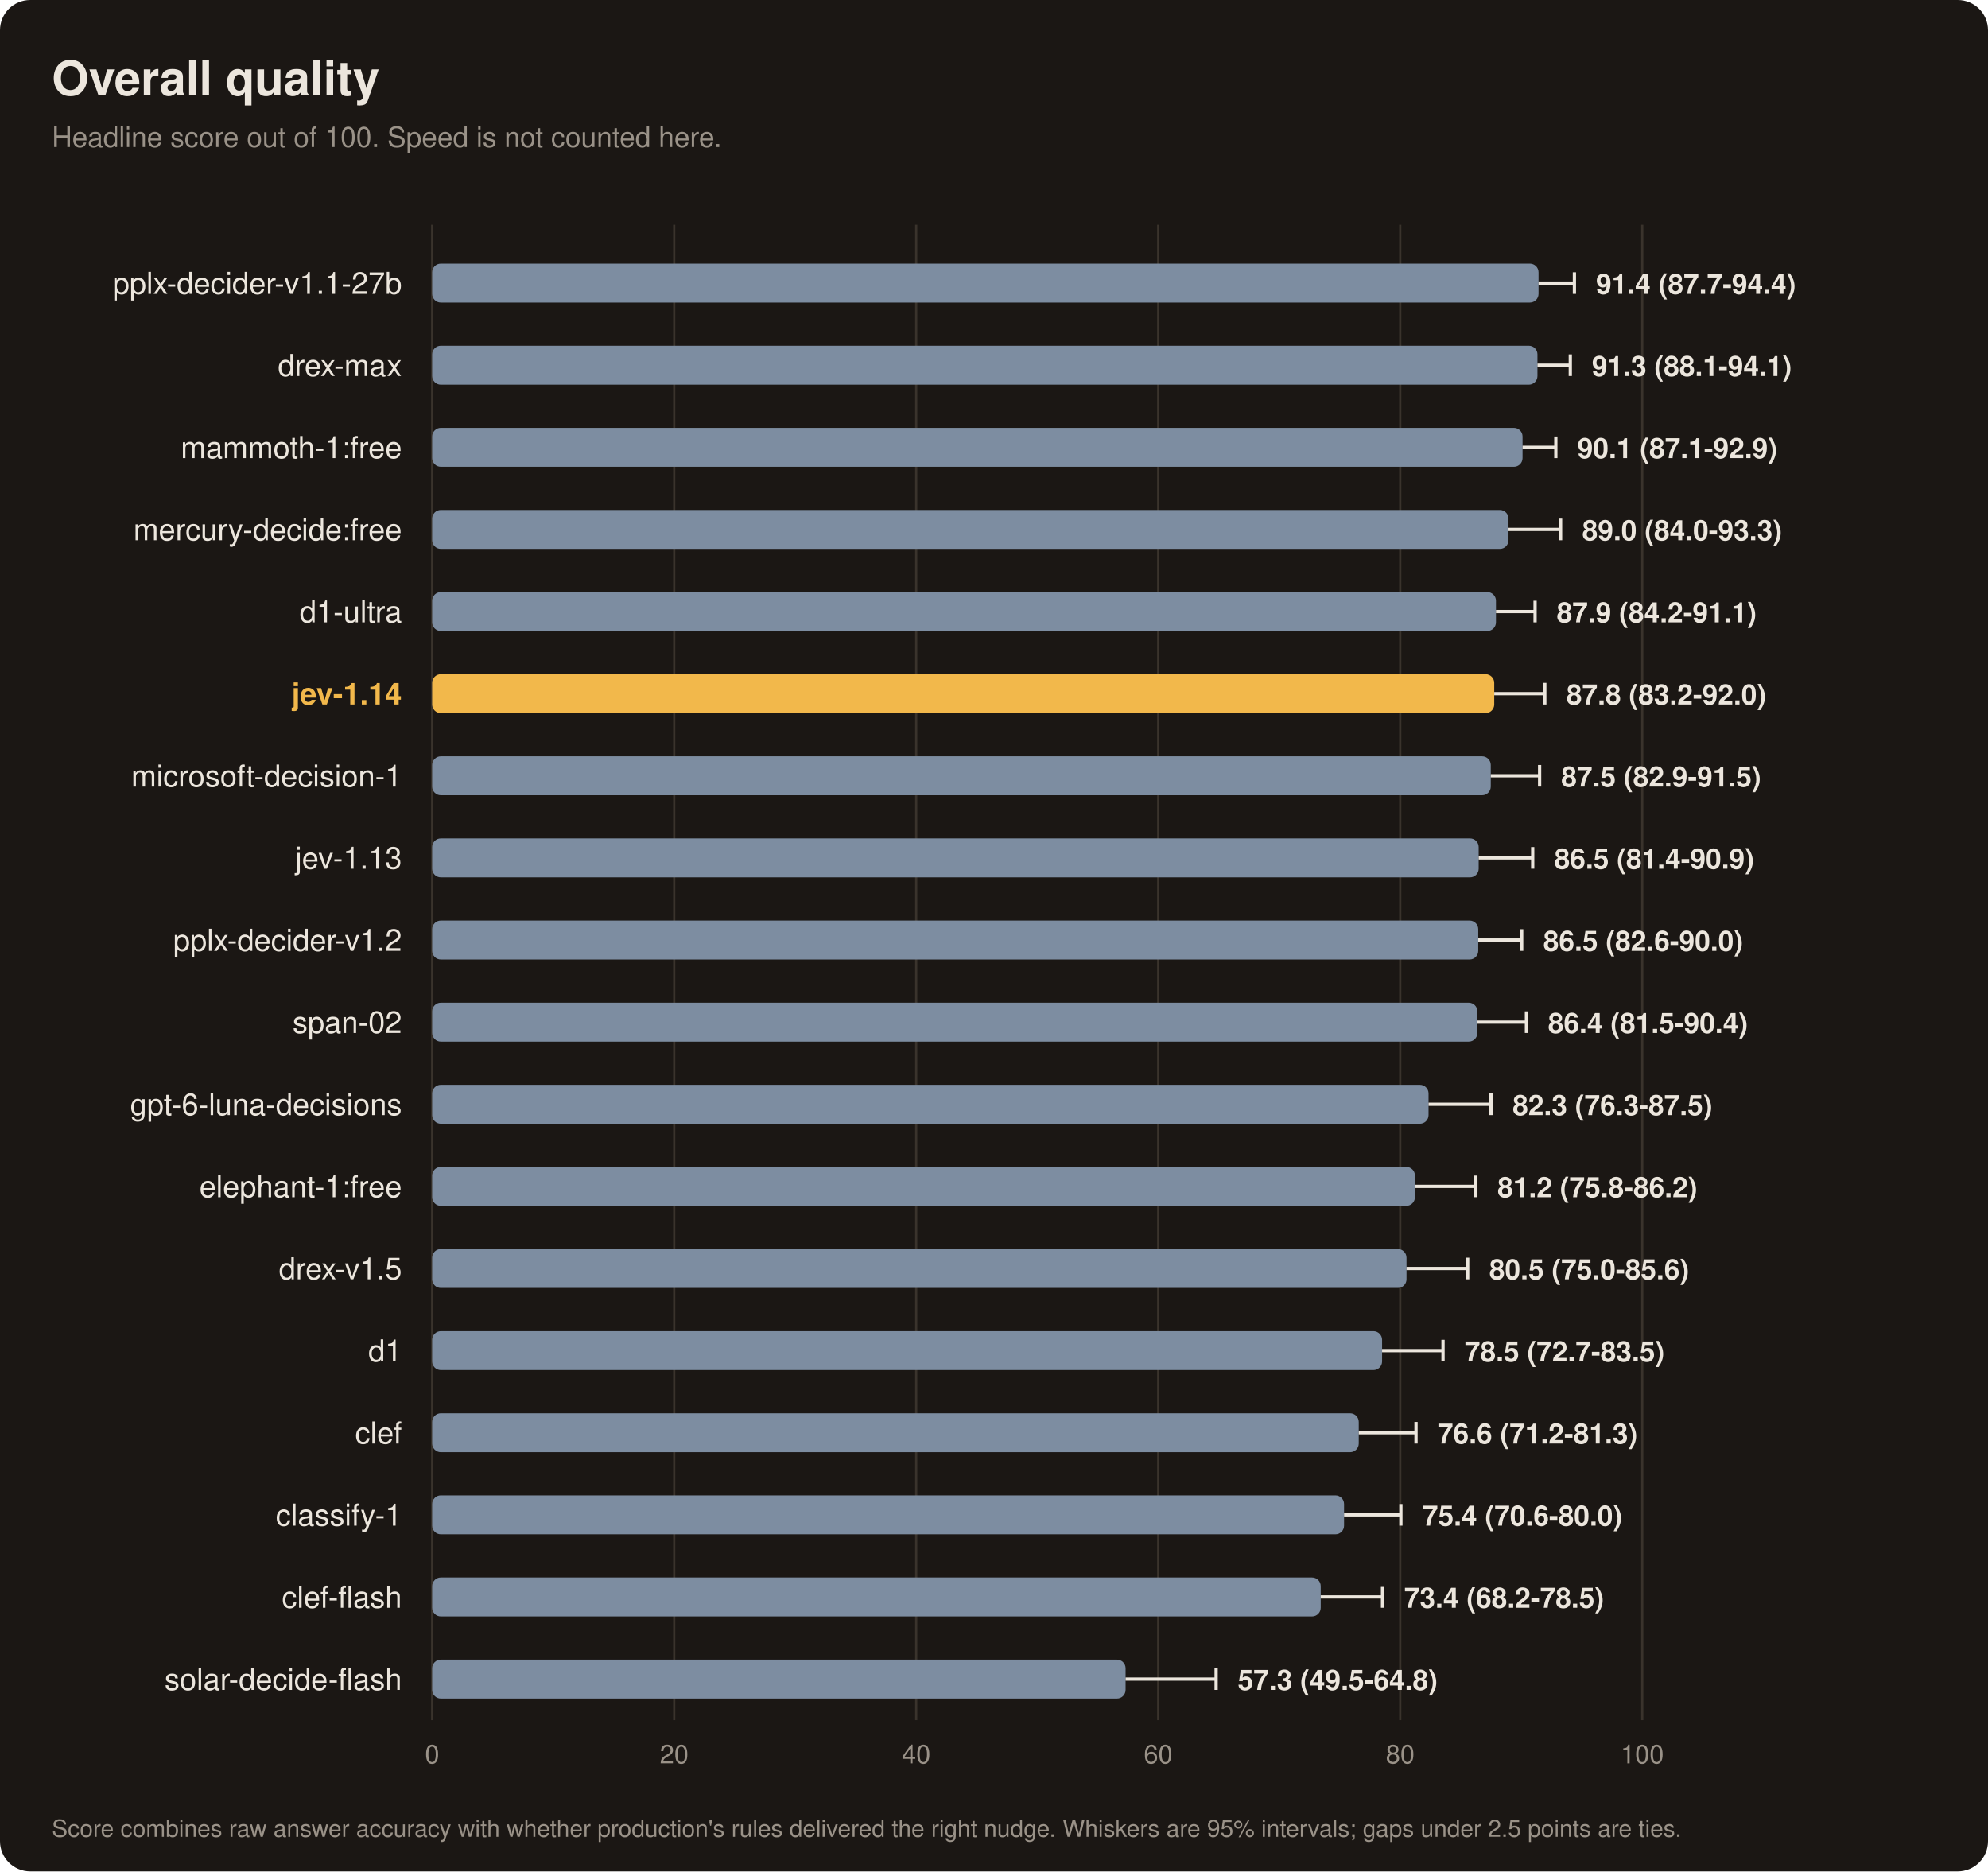
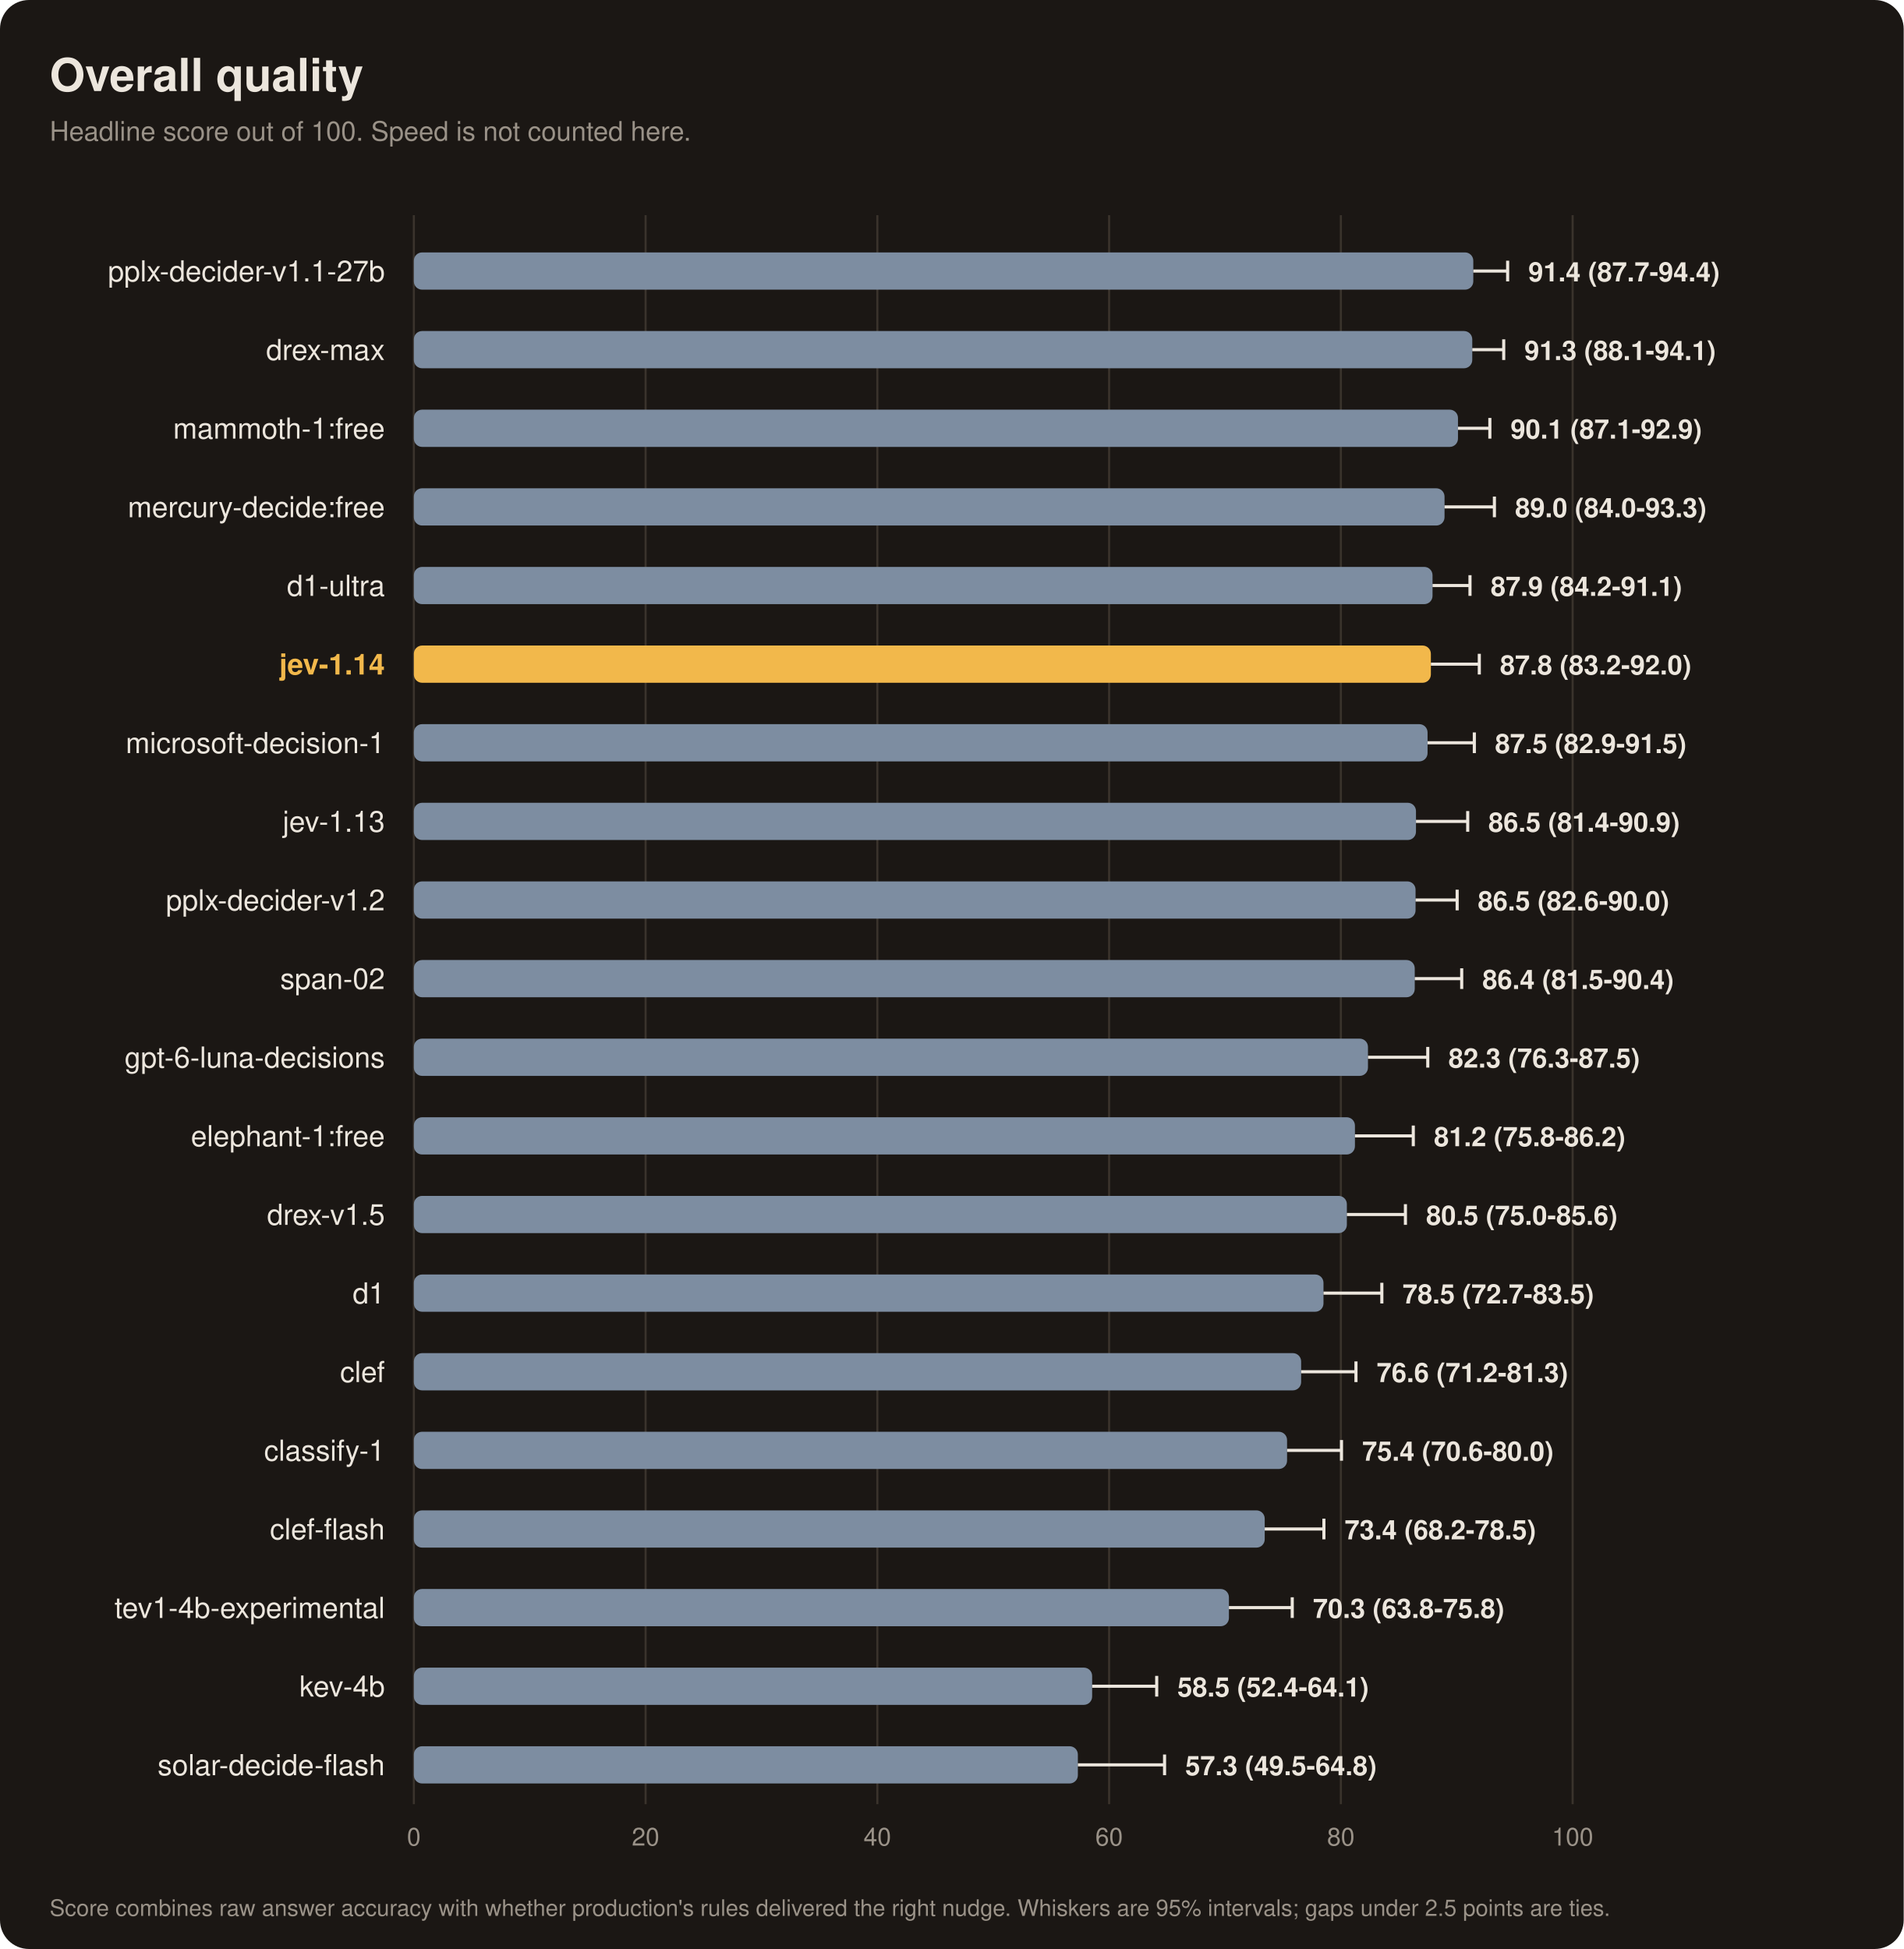
- <svg xmlns="http://www.w3.org/2000/svg" viewBox="0 0 920 866" width="920" role="img" aria-label="Overall quality" font-family="-apple-system,BlinkMacSystemFont,'Segoe UI',Helvetica,Arial,sans-serif">
-   <rect width="920" height="866" rx="14" fill="#1b1714" />
+ <svg xmlns="http://www.w3.org/2000/svg" viewBox="0 0 920 942" width="920" role="img" aria-label="Overall quality" font-family="-apple-system,BlinkMacSystemFont,'Segoe UI',Helvetica,Arial,sans-serif">
+   <rect width="920" height="942" rx="14" fill="#1b1714" />
  <text x="24.0" y="44.0" font-size="22" font-weight="700" fill="#ece6dd" text-anchor="start">Overall quality</text>
  <text x="24.0" y="68.0" font-size="13" font-weight="400" fill="#9a9288" text-anchor="start">Headline score out of 100. Speed is not counted here.</text>
-   <line x1="200.0" y1="104.0" x2="200.0" y2="796.0" stroke="#3a332c" stroke-width="1.0" />
-   <text x="200.0" y="816.0" font-size="12" font-weight="400" fill="#9a9288" text-anchor="middle">0</text>
-   <line x1="312.0" y1="104.0" x2="312.0" y2="796.0" stroke="#3a332c" stroke-width="1.0" />
-   <text x="312.0" y="816.0" font-size="12" font-weight="400" fill="#9a9288" text-anchor="middle">20</text>
-   <line x1="424.0" y1="104.0" x2="424.0" y2="796.0" stroke="#3a332c" stroke-width="1.0" />
-   <text x="424.0" y="816.0" font-size="12" font-weight="400" fill="#9a9288" text-anchor="middle">40</text>
-   <line x1="536.0" y1="104.0" x2="536.0" y2="796.0" stroke="#3a332c" stroke-width="1.0" />
-   <text x="536.0" y="816.0" font-size="12" font-weight="400" fill="#9a9288" text-anchor="middle">60</text>
-   <line x1="648.0" y1="104.0" x2="648.0" y2="796.0" stroke="#3a332c" stroke-width="1.0" />
-   <text x="648.0" y="816.0" font-size="12" font-weight="400" fill="#9a9288" text-anchor="middle">80</text>
-   <line x1="760.0" y1="104.0" x2="760.0" y2="796.0" stroke="#3a332c" stroke-width="1.0" />
-   <text x="760.0" y="816.0" font-size="12" font-weight="400" fill="#9a9288" text-anchor="middle">100</text>
+   <line x1="200.0" y1="104.0" x2="200.0" y2="872.0" stroke="#3a332c" stroke-width="1.0" />
+   <text x="200.0" y="892.0" font-size="12" font-weight="400" fill="#9a9288" text-anchor="middle">0</text>
+   <line x1="312.0" y1="104.0" x2="312.0" y2="872.0" stroke="#3a332c" stroke-width="1.0" />
+   <text x="312.0" y="892.0" font-size="12" font-weight="400" fill="#9a9288" text-anchor="middle">20</text>
+   <line x1="424.0" y1="104.0" x2="424.0" y2="872.0" stroke="#3a332c" stroke-width="1.0" />
+   <text x="424.0" y="892.0" font-size="12" font-weight="400" fill="#9a9288" text-anchor="middle">40</text>
+   <line x1="536.0" y1="104.0" x2="536.0" y2="872.0" stroke="#3a332c" stroke-width="1.0" />
+   <text x="536.0" y="892.0" font-size="12" font-weight="400" fill="#9a9288" text-anchor="middle">60</text>
+   <line x1="648.0" y1="104.0" x2="648.0" y2="872.0" stroke="#3a332c" stroke-width="1.0" />
+   <text x="648.0" y="892.0" font-size="12" font-weight="400" fill="#9a9288" text-anchor="middle">80</text>
+   <line x1="760.0" y1="104.0" x2="760.0" y2="872.0" stroke="#3a332c" stroke-width="1.0" />
+   <text x="760.0" y="892.0" font-size="12" font-weight="400" fill="#9a9288" text-anchor="middle">100</text>
  <text x="186.0" y="136.0" font-size="14" font-weight="500" fill="#ece6dd" text-anchor="end">pplx-decider-v1.1-27b</text>
  <rect x="200.0" y="122.0" width="512.0" height="18.0" rx="4.0" fill="#7d8da1" />
  <line x1="712.0" y1="131.0" x2="728.6" y2="131.0" stroke="#ece6dd" stroke-width="1.5" />
  <line x1="728.6" y1="126.0" x2="728.6" y2="136.0" stroke="#ece6dd" stroke-width="1.5" />
  <text x="738.6" y="136.0" font-size="13" font-weight="600" fill="#ece6dd" text-anchor="start">91.4  (87.7-94.4)</text>
  <text x="186.0" y="174.0" font-size="14" font-weight="500" fill="#ece6dd" text-anchor="end">drex-max</text>
  <rect x="200.0" y="160.0" width="511.5" height="18.0" rx="4.0" fill="#7d8da1" />
  <line x1="711.5" y1="169.0" x2="726.7" y2="169.0" stroke="#ece6dd" stroke-width="1.5" />
  <line x1="726.7" y1="164.0" x2="726.7" y2="174.0" stroke="#ece6dd" stroke-width="1.5" />
  <text x="736.7" y="174.0" font-size="13" font-weight="600" fill="#ece6dd" text-anchor="start">91.3  (88.1-94.1)</text>
  <text x="186.0" y="212.0" font-size="14" font-weight="500" fill="#ece6dd" text-anchor="end">mammoth-1:free</text>
  <rect x="200.0" y="198.0" width="504.6" height="18.0" rx="4.0" fill="#7d8da1" />
  <line x1="704.6" y1="207.0" x2="720.0" y2="207.0" stroke="#ece6dd" stroke-width="1.5" />
  <line x1="720.0" y1="202.0" x2="720.0" y2="212.0" stroke="#ece6dd" stroke-width="1.5" />
  <text x="730.0" y="212.0" font-size="13" font-weight="600" fill="#ece6dd" text-anchor="start">90.1  (87.1-92.9)</text>
  <text x="186.0" y="250.0" font-size="14" font-weight="500" fill="#ece6dd" text-anchor="end">mercury-decide:free</text>
  <rect x="200.0" y="236.0" width="498.1" height="18.0" rx="4.0" fill="#7d8da1" />
  <line x1="698.1" y1="245.0" x2="722.2" y2="245.0" stroke="#ece6dd" stroke-width="1.5" />
  <line x1="722.2" y1="240.0" x2="722.2" y2="250.0" stroke="#ece6dd" stroke-width="1.5" />
  <text x="732.2" y="250.0" font-size="13" font-weight="600" fill="#ece6dd" text-anchor="start">89.0  (84.0-93.3)</text>
  <text x="186.0" y="288.0" font-size="14" font-weight="500" fill="#ece6dd" text-anchor="end">d1-ultra</text>
  <rect x="200.0" y="274.0" width="492.3" height="18.0" rx="4.0" fill="#7d8da1" />
  <line x1="692.3" y1="283.0" x2="710.4" y2="283.0" stroke="#ece6dd" stroke-width="1.5" />
  <line x1="710.4" y1="278.0" x2="710.4" y2="288.0" stroke="#ece6dd" stroke-width="1.5" />
  <text x="720.4" y="288.0" font-size="13" font-weight="600" fill="#ece6dd" text-anchor="start">87.9  (84.2-91.1)</text>
  <text x="186.0" y="326.0" font-size="14" font-weight="700" fill="#f2b84b" text-anchor="end">jev-1.14</text>
  <rect x="200.0" y="312.0" width="491.5" height="18.0" rx="4.0" fill="#f2b84b" />
  <line x1="691.5" y1="321.0" x2="714.9" y2="321.0" stroke="#ece6dd" stroke-width="1.5" />
  <line x1="714.9" y1="316.0" x2="714.9" y2="326.0" stroke="#ece6dd" stroke-width="1.5" />
  <text x="724.9" y="326.0" font-size="13" font-weight="600" fill="#ece6dd" text-anchor="start">87.8  (83.2-92.0)</text>
  <text x="186.0" y="364.0" font-size="14" font-weight="500" fill="#ece6dd" text-anchor="end">microsoft-decision-1</text>
  <rect x="200.0" y="350.0" width="489.9" height="18.0" rx="4.0" fill="#7d8da1" />
  <line x1="689.9" y1="359.0" x2="712.5" y2="359.0" stroke="#ece6dd" stroke-width="1.5" />
  <line x1="712.5" y1="354.0" x2="712.5" y2="364.0" stroke="#ece6dd" stroke-width="1.5" />
  <text x="722.5" y="364.0" font-size="13" font-weight="600" fill="#ece6dd" text-anchor="start">87.5  (82.9-91.5)</text>
  <text x="186.0" y="402.0" font-size="14" font-weight="500" fill="#ece6dd" text-anchor="end">jev-1.13</text>
  <rect x="200.0" y="388.0" width="484.3" height="18.0" rx="4.0" fill="#7d8da1" />
  <line x1="684.3" y1="397.0" x2="709.3" y2="397.0" stroke="#ece6dd" stroke-width="1.5" />
  <line x1="709.3" y1="392.0" x2="709.3" y2="402.0" stroke="#ece6dd" stroke-width="1.5" />
  <text x="719.3" y="402.0" font-size="13" font-weight="600" fill="#ece6dd" text-anchor="start">86.5  (81.4-90.9)</text>
  <text x="186.0" y="440.0" font-size="14" font-weight="500" fill="#ece6dd" text-anchor="end">pplx-decider-v1.2</text>
  <rect x="200.0" y="426.0" width="484.1" height="18.0" rx="4.0" fill="#7d8da1" />
  <line x1="684.1" y1="435.0" x2="704.2" y2="435.0" stroke="#ece6dd" stroke-width="1.5" />
  <line x1="704.2" y1="430.0" x2="704.2" y2="440.0" stroke="#ece6dd" stroke-width="1.5" />
  <text x="714.2" y="440.0" font-size="13" font-weight="600" fill="#ece6dd" text-anchor="start">86.5  (82.6-90.0)</text>
  <text x="186.0" y="478.0" font-size="14" font-weight="500" fill="#ece6dd" text-anchor="end">span-02</text>
  <rect x="200.0" y="464.0" width="483.7" height="18.0" rx="4.0" fill="#7d8da1" />
  <line x1="683.7" y1="473.0" x2="706.4" y2="473.0" stroke="#ece6dd" stroke-width="1.5" />
  <line x1="706.4" y1="468.0" x2="706.4" y2="478.0" stroke="#ece6dd" stroke-width="1.5" />
  <text x="716.4" y="478.0" font-size="13" font-weight="600" fill="#ece6dd" text-anchor="start">86.4  (81.5-90.4)</text>
  <text x="186.0" y="516.0" font-size="14" font-weight="500" fill="#ece6dd" text-anchor="end">gpt-6-luna-decisions</text>
  <rect x="200.0" y="502.0" width="461.1" height="18.0" rx="4.0" fill="#7d8da1" />
  <line x1="661.1" y1="511.0" x2="690.0" y2="511.0" stroke="#ece6dd" stroke-width="1.5" />
  <line x1="690.0" y1="506.0" x2="690.0" y2="516.0" stroke="#ece6dd" stroke-width="1.5" />
  <text x="700.0" y="516.0" font-size="13" font-weight="600" fill="#ece6dd" text-anchor="start">82.3  (76.3-87.5)</text>
  <text x="186.0" y="554.0" font-size="14" font-weight="500" fill="#ece6dd" text-anchor="end">elephant-1:free</text>
  <rect x="200.0" y="540.0" width="454.8" height="18.0" rx="4.0" fill="#7d8da1" />
  <line x1="654.8" y1="549.0" x2="683.0" y2="549.0" stroke="#ece6dd" stroke-width="1.5" />
  <line x1="683.0" y1="544.0" x2="683.0" y2="554.0" stroke="#ece6dd" stroke-width="1.5" />
  <text x="693.0" y="554.0" font-size="13" font-weight="600" fill="#ece6dd" text-anchor="start">81.2  (75.8-86.2)</text>
  <text x="186.0" y="592.0" font-size="14" font-weight="500" fill="#ece6dd" text-anchor="end">drex-v1.5</text>
  <rect x="200.0" y="578.0" width="450.9" height="18.0" rx="4.0" fill="#7d8da1" />
  <line x1="650.9" y1="587.0" x2="679.2" y2="587.0" stroke="#ece6dd" stroke-width="1.5" />
  <line x1="679.2" y1="582.0" x2="679.2" y2="592.0" stroke="#ece6dd" stroke-width="1.5" />
  <text x="689.2" y="592.0" font-size="13" font-weight="600" fill="#ece6dd" text-anchor="start">80.5  (75.0-85.6)</text>
  <text x="186.0" y="630.0" font-size="14" font-weight="500" fill="#ece6dd" text-anchor="end">d1</text>
  <rect x="200.0" y="616.0" width="439.6" height="18.0" rx="4.0" fill="#7d8da1" />
  <line x1="639.6" y1="625.0" x2="667.8" y2="625.0" stroke="#ece6dd" stroke-width="1.5" />
  <line x1="667.8" y1="620.0" x2="667.8" y2="630.0" stroke="#ece6dd" stroke-width="1.5" />
  <text x="677.8" y="630.0" font-size="13" font-weight="600" fill="#ece6dd" text-anchor="start">78.5  (72.7-83.5)</text>
  <text x="186.0" y="668.0" font-size="14" font-weight="500" fill="#ece6dd" text-anchor="end">clef</text>
  <rect x="200.0" y="654.0" width="428.8" height="18.0" rx="4.0" fill="#7d8da1" />
  <line x1="628.8" y1="663.0" x2="655.3" y2="663.0" stroke="#ece6dd" stroke-width="1.5" />
  <line x1="655.3" y1="658.0" x2="655.3" y2="668.0" stroke="#ece6dd" stroke-width="1.5" />
  <text x="665.3" y="668.0" font-size="13" font-weight="600" fill="#ece6dd" text-anchor="start">76.6  (71.2-81.3)</text>
  <text x="186.0" y="706.0" font-size="14" font-weight="500" fill="#ece6dd" text-anchor="end">classify-1</text>
  <rect x="200.0" y="692.0" width="422.0" height="18.0" rx="4.0" fill="#7d8da1" />
  <line x1="622.0" y1="701.0" x2="648.3" y2="701.0" stroke="#ece6dd" stroke-width="1.5" />
  <line x1="648.3" y1="696.0" x2="648.3" y2="706.0" stroke="#ece6dd" stroke-width="1.5" />
  <text x="658.3" y="706.0" font-size="13" font-weight="600" fill="#ece6dd" text-anchor="start">75.4  (70.6-80.0)</text>
  <text x="186.0" y="744.0" font-size="14" font-weight="500" fill="#ece6dd" text-anchor="end">clef-flash</text>
  <rect x="200.0" y="730.0" width="411.2" height="18.0" rx="4.0" fill="#7d8da1" />
  <line x1="611.2" y1="739.0" x2="639.8" y2="739.0" stroke="#ece6dd" stroke-width="1.5" />
  <line x1="639.8" y1="734.0" x2="639.8" y2="744.0" stroke="#ece6dd" stroke-width="1.5" />
  <text x="649.8" y="744.0" font-size="13" font-weight="600" fill="#ece6dd" text-anchor="start">73.4  (68.2-78.5)</text>
-   <text x="186.0" y="782.0" font-size="14" font-weight="500" fill="#ece6dd" text-anchor="end">solar-decide-flash</text>
-   <rect x="200.0" y="768.0" width="320.9" height="18.0" rx="4.0" fill="#7d8da1" />
-   <line x1="520.9" y1="777.0" x2="562.8" y2="777.0" stroke="#ece6dd" stroke-width="1.5" />
-   <line x1="562.8" y1="772.0" x2="562.8" y2="782.0" stroke="#ece6dd" stroke-width="1.5" />
-   <text x="572.8" y="782.0" font-size="13" font-weight="600" fill="#ece6dd" text-anchor="start">57.3  (49.5-64.8)</text>
-   <text x="24.0" y="850.0" font-size="11" font-weight="400" fill="#9a9288" text-anchor="start">Score combines raw answer accuracy with whether production's rules delivered the right nudge. Whiskers are 95% intervals; gaps under 2.5 points are ties.</text>
+   <text x="186.0" y="782.0" font-size="14" font-weight="500" fill="#ece6dd" text-anchor="end">tev1-4b-experimental</text>
+   <rect x="200.0" y="768.0" width="393.9" height="18.0" rx="4.0" fill="#7d8da1" />
+   <line x1="593.9" y1="777.0" x2="624.5" y2="777.0" stroke="#ece6dd" stroke-width="1.5" />
+   <line x1="624.5" y1="772.0" x2="624.5" y2="782.0" stroke="#ece6dd" stroke-width="1.5" />
+   <text x="634.5" y="782.0" font-size="13" font-weight="600" fill="#ece6dd" text-anchor="start">70.3  (63.8-75.8)</text>
+   <text x="186.0" y="820.0" font-size="14" font-weight="500" fill="#ece6dd" text-anchor="end">kev-4b</text>
+   <rect x="200.0" y="806.0" width="327.8" height="18.0" rx="4.0" fill="#7d8da1" />
+   <line x1="527.8" y1="815.0" x2="559.0" y2="815.0" stroke="#ece6dd" stroke-width="1.5" />
+   <line x1="559.0" y1="810.0" x2="559.0" y2="820.0" stroke="#ece6dd" stroke-width="1.5" />
+   <text x="569.0" y="820.0" font-size="13" font-weight="600" fill="#ece6dd" text-anchor="start">58.5  (52.4-64.1)</text>
+   <text x="186.0" y="858.0" font-size="14" font-weight="500" fill="#ece6dd" text-anchor="end">solar-decide-flash</text>
+   <rect x="200.0" y="844.0" width="320.9" height="18.0" rx="4.0" fill="#7d8da1" />
+   <line x1="520.9" y1="853.0" x2="562.8" y2="853.0" stroke="#ece6dd" stroke-width="1.5" />
+   <line x1="562.8" y1="848.0" x2="562.8" y2="858.0" stroke="#ece6dd" stroke-width="1.5" />
+   <text x="572.8" y="858.0" font-size="13" font-weight="600" fill="#ece6dd" text-anchor="start">57.3  (49.5-64.8)</text>
+   <text x="24.0" y="926.0" font-size="11" font-weight="400" fill="#9a9288" text-anchor="start">Score combines raw answer accuracy with whether production's rules delivered the right nudge. Whiskers are 95% intervals; gaps under 2.5 points are ties.</text>
</svg>
